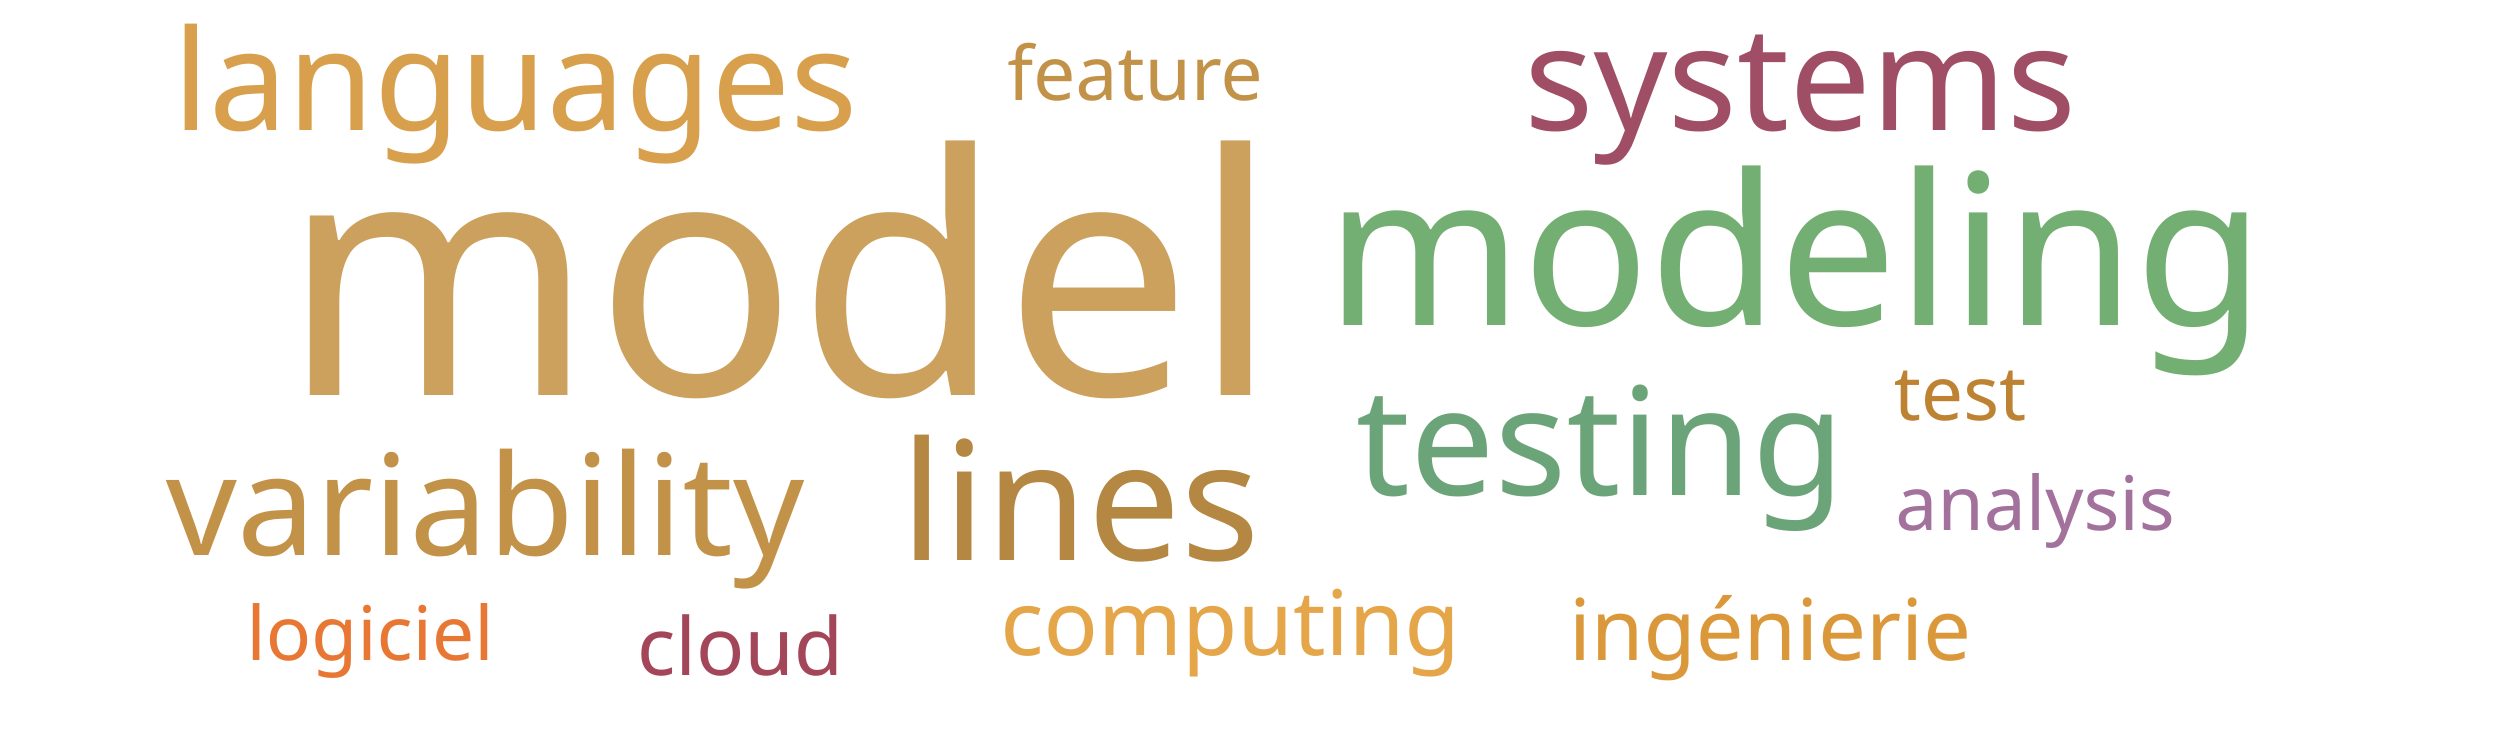
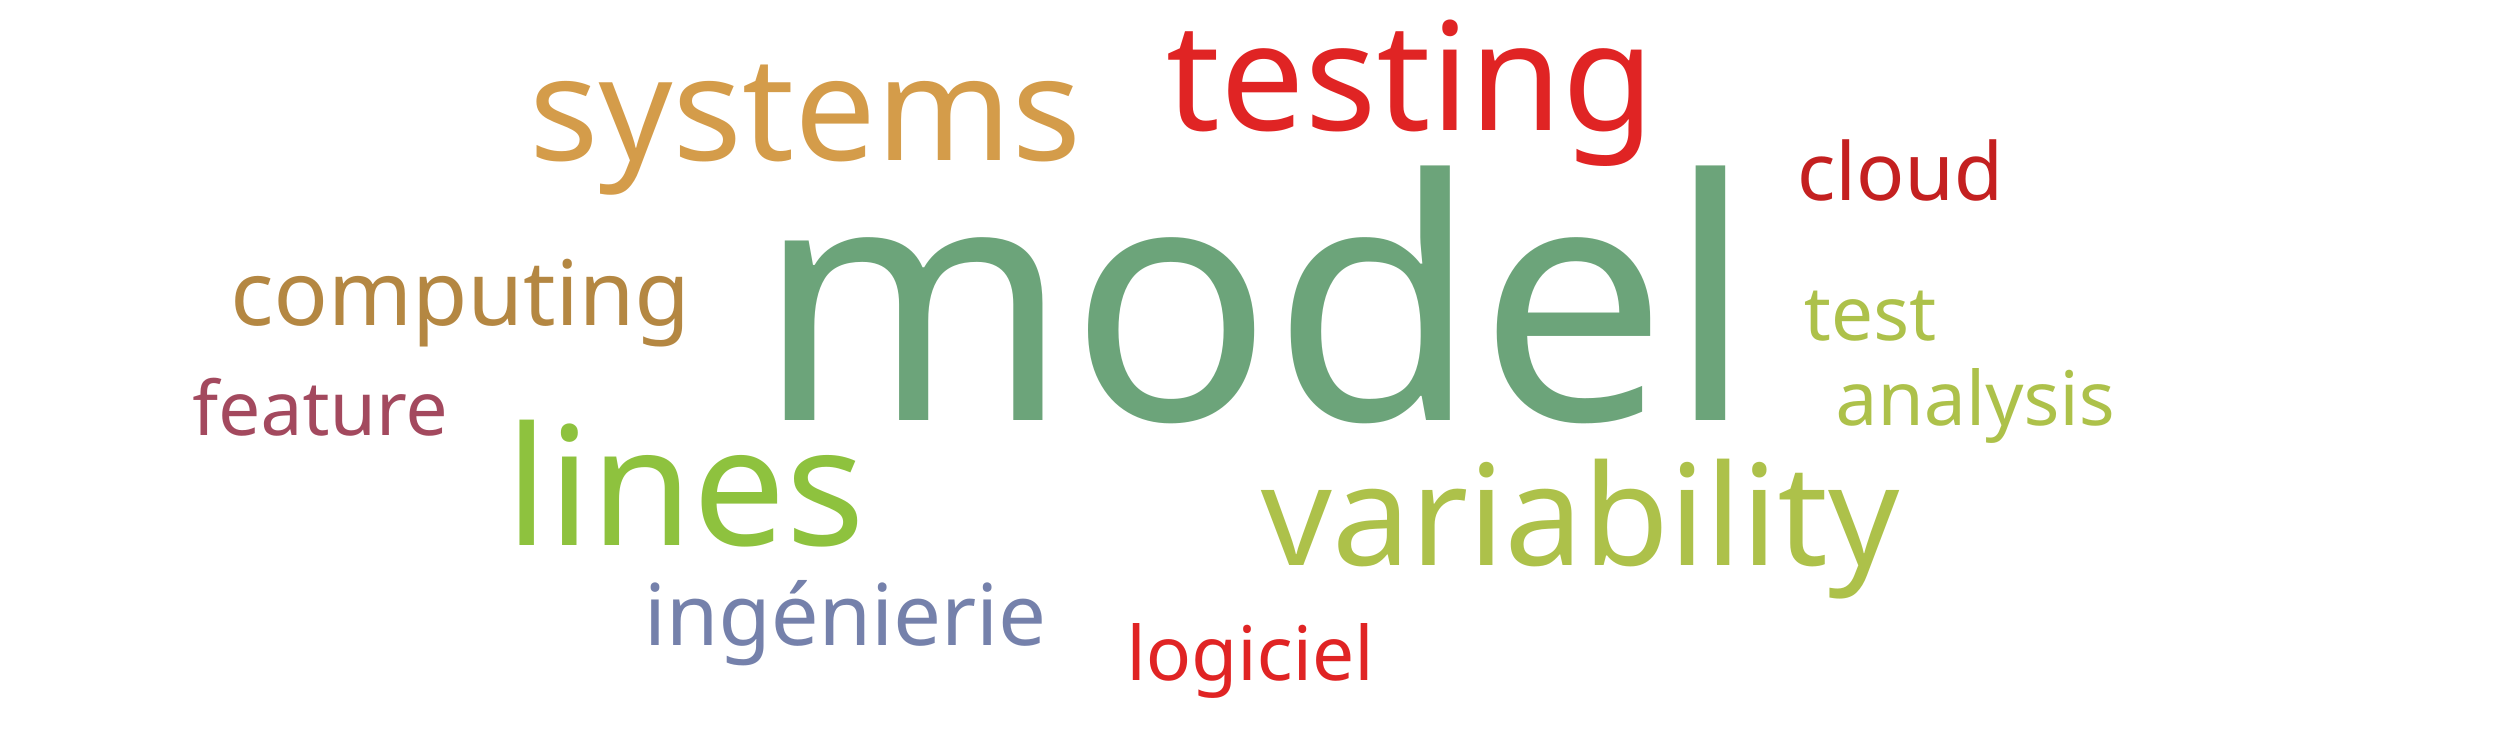
<svg xmlns="http://www.w3.org/2000/svg" width="500" height="150">
  <g transform="translate(250, 75)">
-     <text text-anchor="middle" style="font-family: Impact; font-size: 67px; fill: #cba15d" transform="translate(-94,4)rotate(0)">model</text>
-     <text text-anchor="middle" style="font-family: Impact; font-size: 42px; fill: #73ae72" transform="translate(109,-10)rotate(0)">modeling</text>
-     <text text-anchor="middle" style="font-family: Impact; font-size: 33px; fill: #b48742" transform="translate(-34,37)rotate(0)">lines</text>
-     <text text-anchor="middle" style="font-family: Impact; font-size: 30px; fill: #6ca47a" transform="translate(70,24)rotate(0)">testing</text>
-     <text text-anchor="middle" style="font-family: Impact; font-size: 29px; fill: #9f4e66" transform="translate(110,-49)rotate(0)">systems</text>
-     <text text-anchor="middle" style="font-family: Impact; font-size: 28px; fill: #c39249" transform="translate(-153,36)rotate(0)">variability</text>
-     <text text-anchor="middle" style="font-family: Impact; font-size: 28px; fill: #d8a04c" transform="translate(-147,-49)rotate(0)">languages</text>
-     <text text-anchor="middle" style="font-family: Impact; font-size: 18px; fill: #e5a549" transform="translate(-4,56)rotate(0)">computing</text>
-     <text text-anchor="middle" style="font-family: Impact; font-size: 17px; fill: #da983a" transform="translate(104,57)rotate(0)">ingénierie</text>
-     <text text-anchor="middle" style="font-family: Impact; font-size: 16px; fill: #a4465a" transform="translate(-102,60)rotate(0)">cloud</text>
-     <text text-anchor="middle" style="font-family: Impact; font-size: 15px; fill: #e87733" transform="translate(-176,57)rotate(0)">logiciel</text>
-     <text text-anchor="middle" style="font-family: Impact; font-size: 15px; fill: #bd8332" transform="translate(142,9)rotate(0)">test</text>
-     <text text-anchor="middle" style="font-family: Impact; font-size: 15px; fill: #c39249" transform="translate(-23,-55)rotate(0)">feature</text>
-     <text text-anchor="middle" style="font-family: Impact; font-size: 15px; fill: #a2729c" transform="translate(157,31)rotate(0)">analysis</text>
+     <text text-anchor="middle" style="font-family: Impact; font-size: 67px; fill: #6ca47a" transform="translate(1,9)rotate(0)">model</text>
+     <text text-anchor="middle" style="font-family: Impact; font-size: 33px; fill: #8ec23e" transform="translate(-113,34)rotate(0)">lines</text>
+     <text text-anchor="middle" style="font-family: Impact; font-size: 30px; fill: #e02424" transform="translate(32,-49)rotate(0)">testing</text>
+     <text text-anchor="middle" style="font-family: Impact; font-size: 29px; fill: #d49c4a" transform="translate(-89,-43)rotate(0)">systems</text>
+     <text text-anchor="middle" style="font-family: Impact; font-size: 28px; fill: #adc14a" transform="translate(66,38)rotate(0)">variability</text>
+     <text text-anchor="middle" style="font-family: Impact; font-size: 18px; fill: #b48742" transform="translate(-158,-10)rotate(0)">computing</text>
+     <text text-anchor="middle" style="font-family: Impact; font-size: 17px; fill: #7581ab" transform="translate(-81,54)rotate(0)">ingénierie</text>
+     <text text-anchor="middle" style="font-family: Impact; font-size: 16px; fill: #c42020" transform="translate(130,-35)rotate(0)">cloud</text>
+     <text text-anchor="middle" style="font-family: Impact; font-size: 15px; fill: #e02424" transform="translate(0,61)rotate(0)">logiciel</text>
+     <text text-anchor="middle" style="font-family: Impact; font-size: 15px; fill: #adc14a" transform="translate(124,-7)rotate(0)">test</text>
+     <text text-anchor="middle" style="font-family: Impact; font-size: 15px; fill: #a3495e" transform="translate(-186,12)rotate(0)">feature</text>
+     <text text-anchor="middle" style="font-family: Impact; font-size: 15px; fill: #adc14a" transform="translate(145,10)rotate(0)">analysis</text>
  </g>
</svg>
